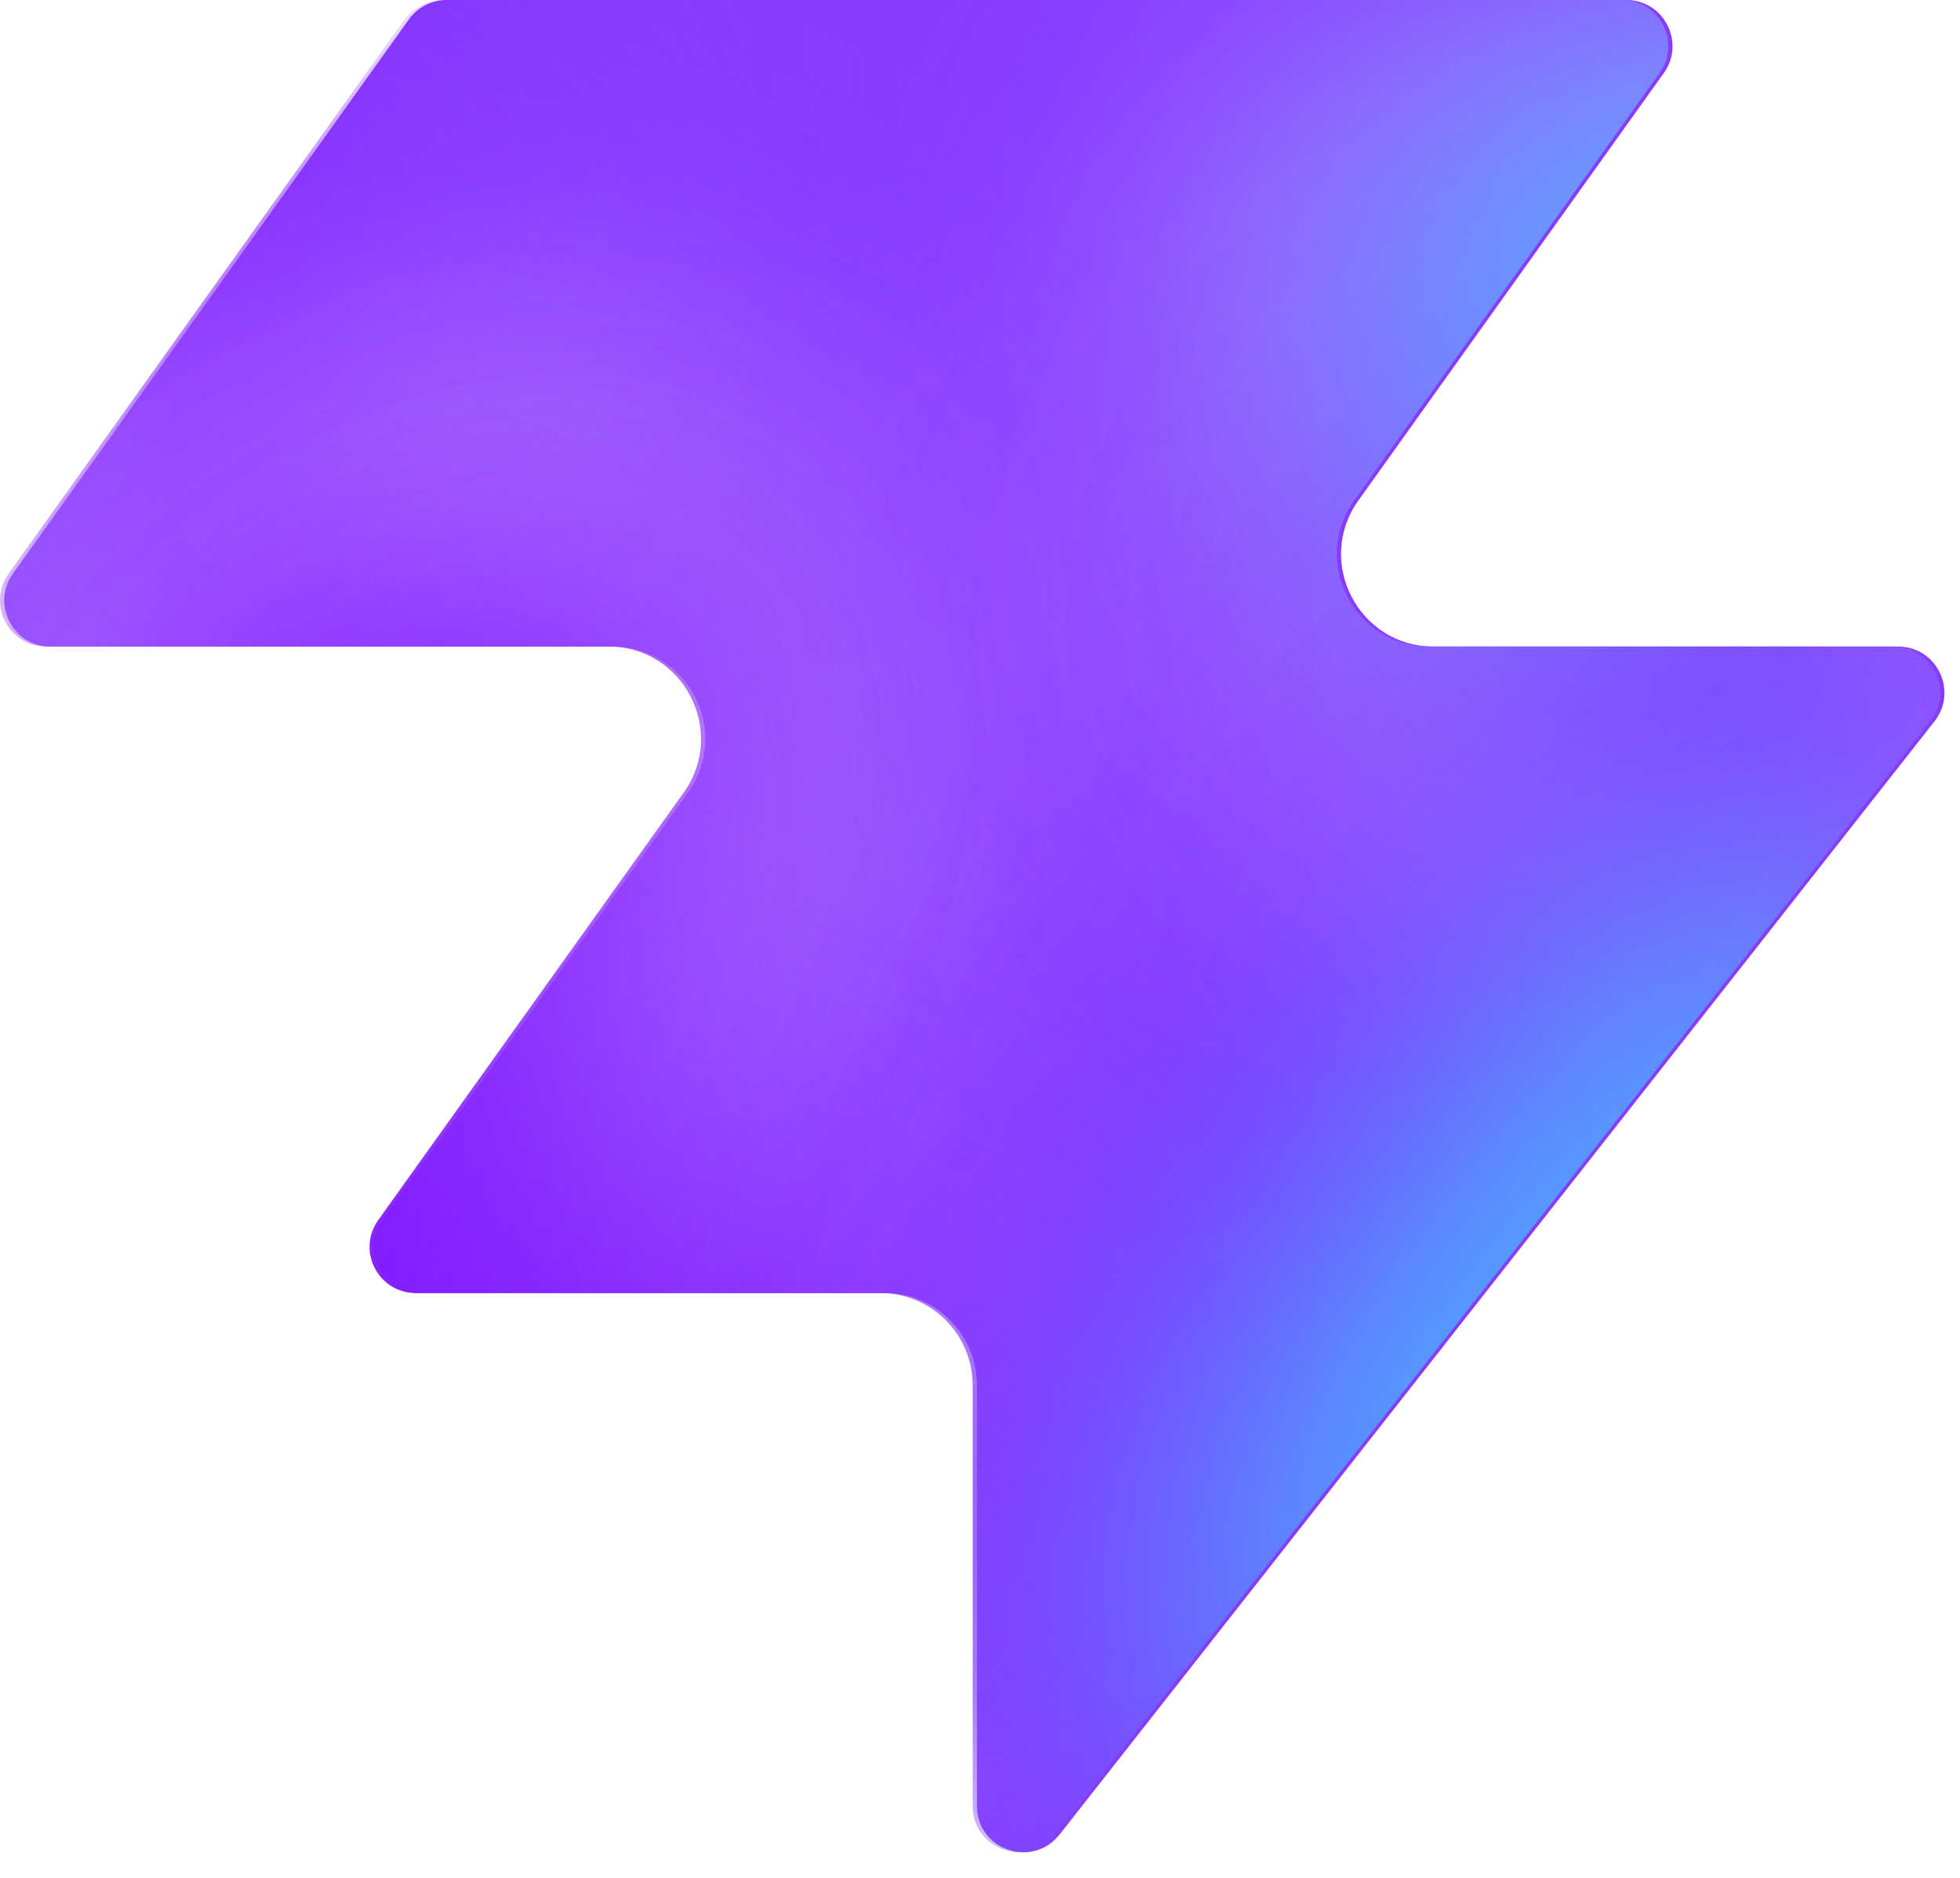
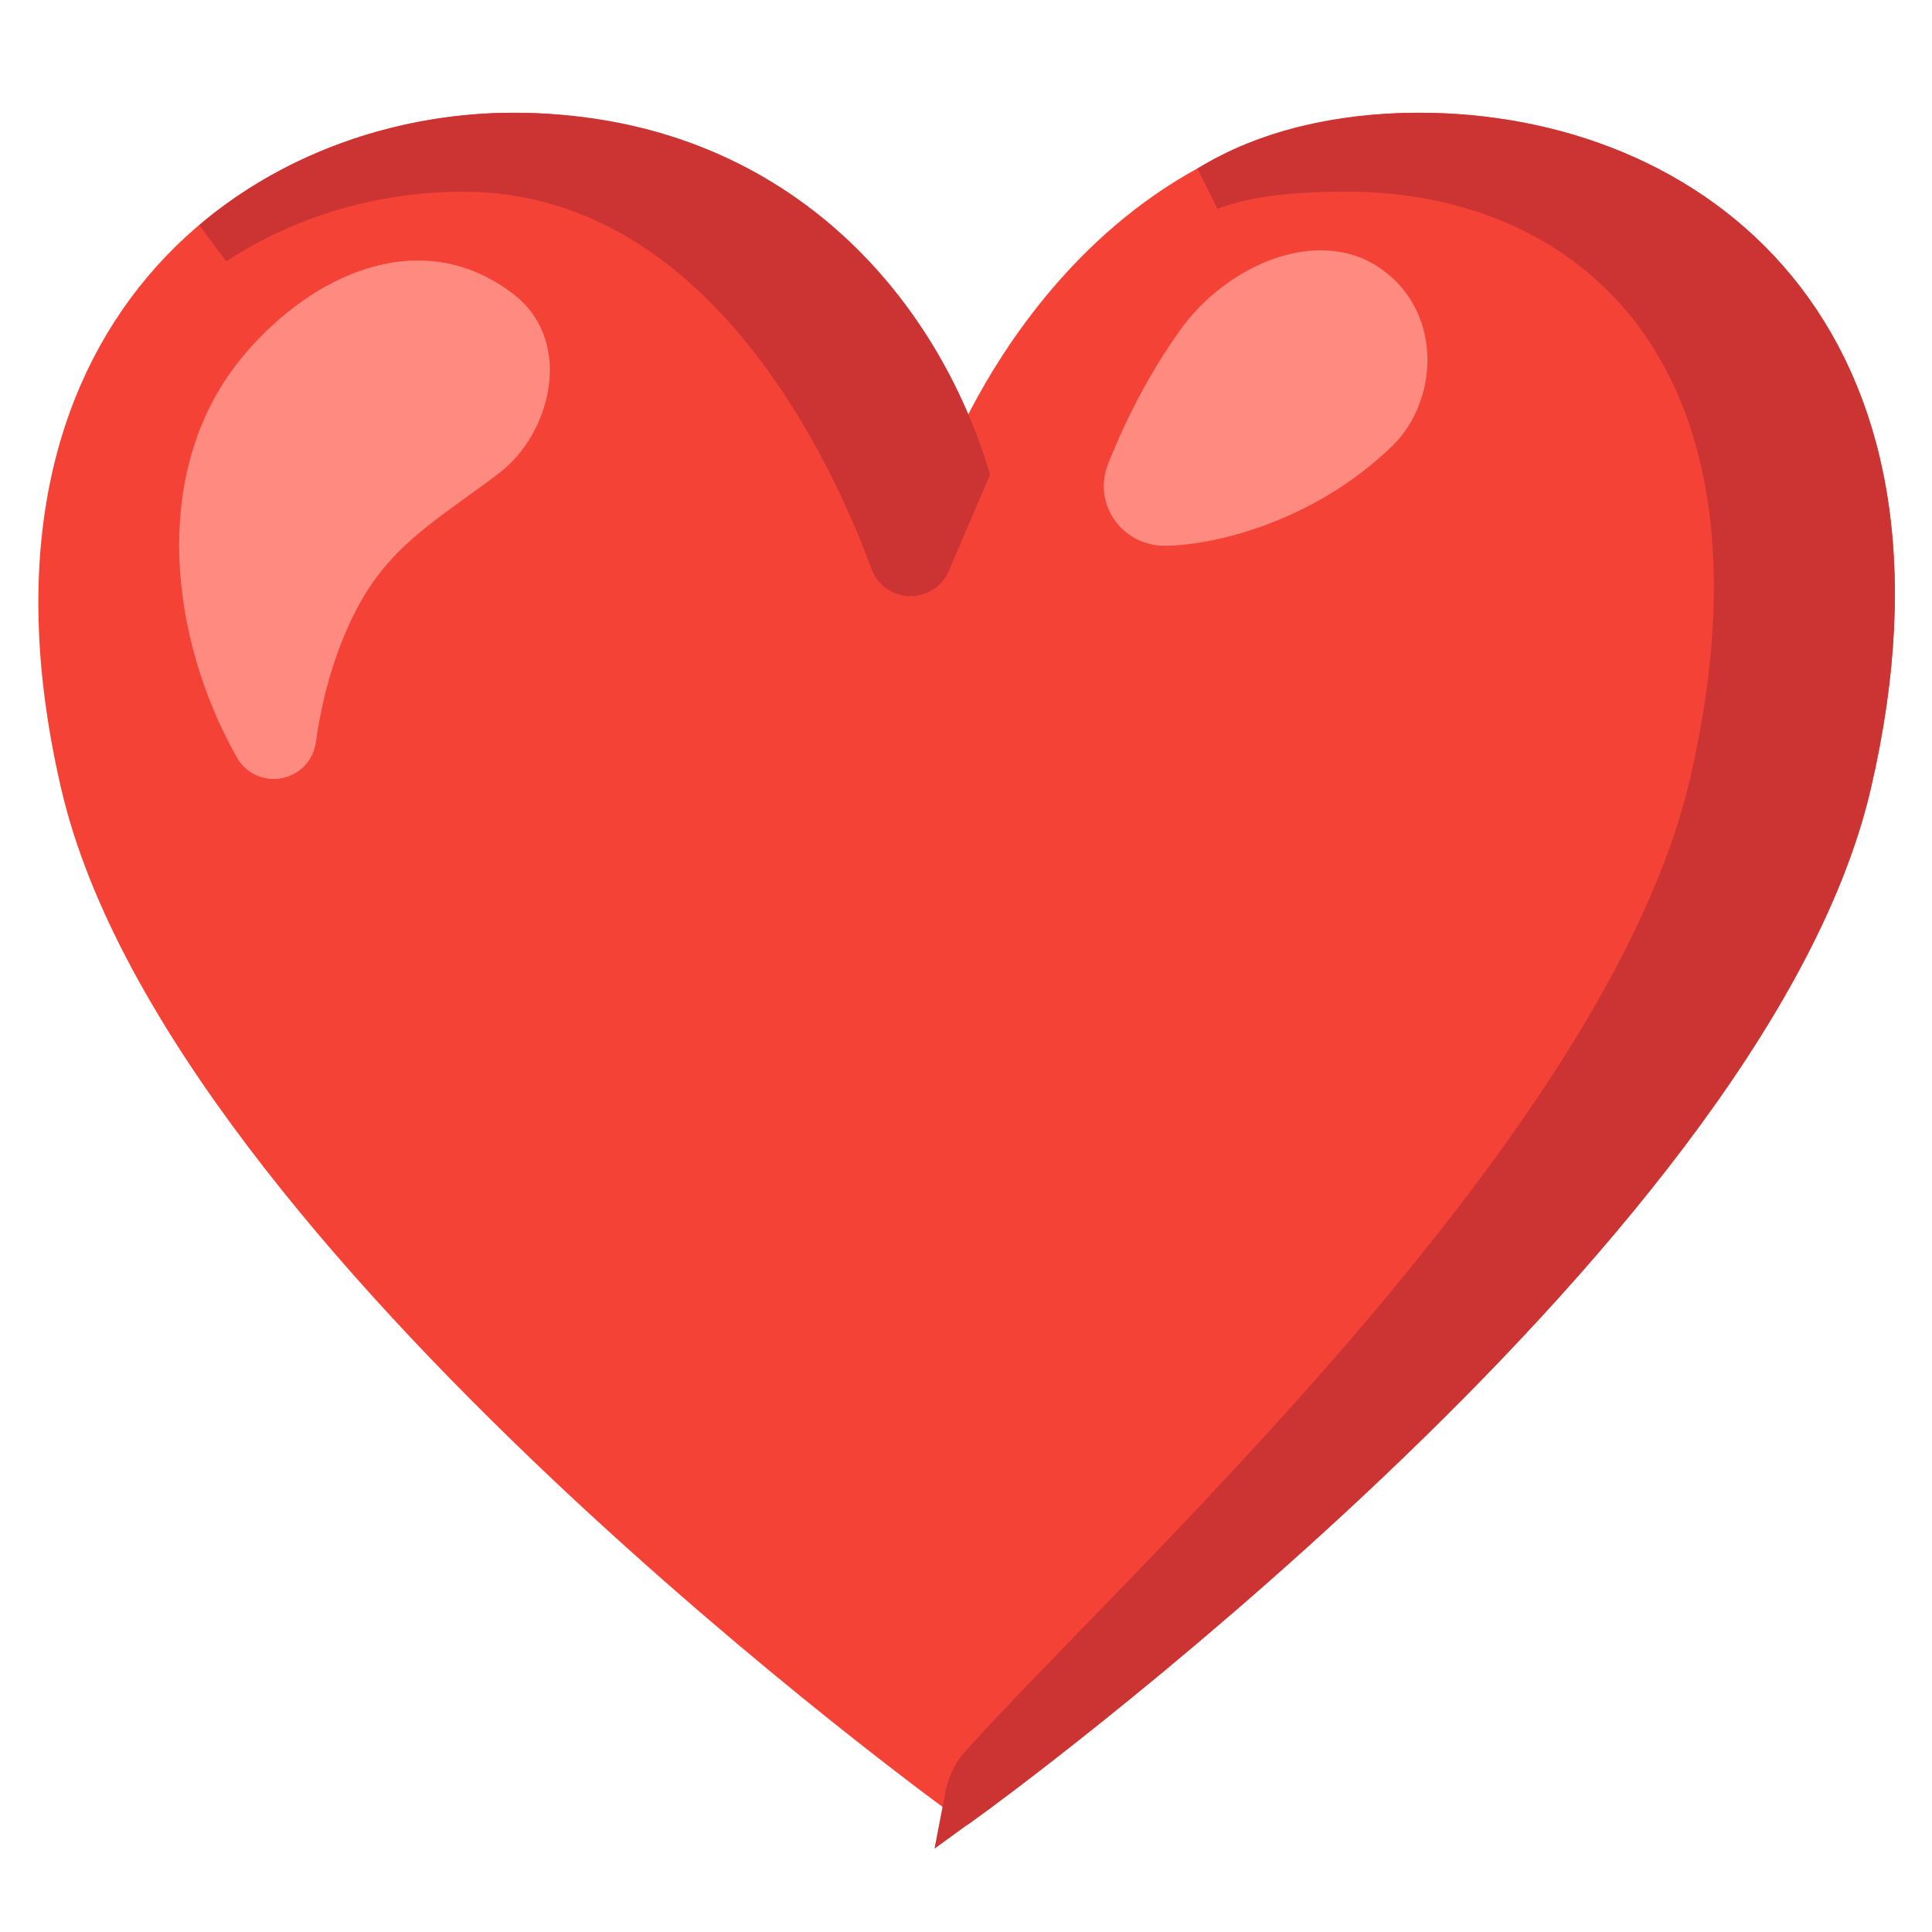
- <svg xmlns="http://www.w3.org/2000/svg" width="48" height="46" fill="none" viewBox="0 0 48 46">
-   <path fill="#863bff" d="M25.946 44.938c-.664.845-2.021.375-2.021-.698V33.937a2.26 2.26 0 0 0-2.262-2.262H10.287c-.92 0-1.456-1.04-.92-1.788l7.48-10.471c1.07-1.497 0-3.578-1.842-3.578H1.237c-.92 0-1.456-1.04-.92-1.788L10.013.474c.214-.297.556-.474.92-.474h28.894c.92 0 1.456 1.04.92 1.788l-7.48 10.471c-1.07 1.498 0 3.579 1.842 3.579h11.377c.943 0 1.473 1.088.89 1.83L25.947 44.94z" style="fill:#863bff;fill:color(display-p3 .525 .23 1);fill-opacity:1" />
-   <mask id="a" width="48" height="46" x="0" y="0" maskUnits="userSpaceOnUse" style="mask-type:alpha">
-     <path fill="#000" d="M25.842 44.938c-.664.844-2.021.375-2.021-.698V33.937a2.26 2.26 0 0 0-2.262-2.262H10.183c-.92 0-1.456-1.04-.92-1.788l7.48-10.471c1.07-1.498 0-3.579-1.842-3.579H1.133c-.92 0-1.456-1.04-.92-1.787L9.91.473c.214-.297.556-.474.92-.474h28.894c.92 0 1.456 1.04.92 1.788l-7.48 10.471c-1.07 1.498 0 3.578 1.842 3.578h11.377c.943 0 1.473 1.088.89 1.832L25.843 44.94z" style="fill:#000;fill-opacity:1" />
-   </mask>
-   <g mask="url(#a)">
-     <g filter="url(#b)">
-       <ellipse cx="5.508" cy="14.704" fill="#ede6ff" rx="5.508" ry="14.704" style="fill:#ede6ff;fill:color(display-p3 .927 .903 1);fill-opacity:1" transform="matrix(.00324 1 1 -.00324 -4.47 31.516)" />
-     </g>
-     <g filter="url(#c)">
-       <ellipse cx="10.399" cy="29.851" fill="#ede6ff" rx="10.399" ry="29.851" style="fill:#ede6ff;fill:color(display-p3 .927 .903 1);fill-opacity:1" transform="matrix(.00324 1 1 -.00324 -39.328 7.883)" />
-     </g>
-     <g filter="url(#d)">
-       <ellipse cx="5.508" cy="30.487" fill="#7e14ff" rx="5.508" ry="30.487" style="fill:#7e14ff;fill:color(display-p3 .492 .077 1);fill-opacity:1" transform="rotate(89.814 -25.913 -14.639)scale(1 -1)" />
-     </g>
-     <g filter="url(#e)">
-       <ellipse cx="5.508" cy="30.599" fill="#7e14ff" rx="5.508" ry="30.599" style="fill:#7e14ff;fill:color(display-p3 .492 .077 1);fill-opacity:1" transform="rotate(89.814 -32.644 -3.334)scale(1 -1)" />
-     </g>
-     <g filter="url(#f)">
-       <ellipse cx="5.508" cy="30.599" fill="#7e14ff" rx="5.508" ry="30.599" style="fill:#7e14ff;fill:color(display-p3 .492 .077 1);fill-opacity:1" transform="matrix(.00324 1 1 -.00324 -34.34 30.47)" />
-     </g>
-     <g filter="url(#g)">
-       <ellipse cx="14.072" cy="22.078" fill="#ede6ff" rx="14.072" ry="22.078" style="fill:#ede6ff;fill:color(display-p3 .927 .903 1);fill-opacity:1" transform="rotate(93.35 24.506 48.493)scale(-1 1)" />
-     </g>
-     <g filter="url(#h)">
-       <ellipse cx="3.47" cy="21.501" fill="#7e14ff" rx="3.47" ry="21.501" style="fill:#7e14ff;fill:color(display-p3 .492 .077 1);fill-opacity:1" transform="rotate(89.009 28.708 47.59)scale(-1 1)" />
-     </g>
-     <g filter="url(#i)">
-       <ellipse cx="3.47" cy="21.501" fill="#7e14ff" rx="3.47" ry="21.501" style="fill:#7e14ff;fill:color(display-p3 .492 .077 1);fill-opacity:1" transform="rotate(89.009 28.708 47.59)scale(-1 1)" />
-     </g>
-     <g filter="url(#j)">
-       <ellipse cx=".387" cy="8.972" fill="#7e14ff" rx="4.407" ry="29.108" style="fill:#7e14ff;fill:color(display-p3 .492 .077 1);fill-opacity:1" transform="rotate(39.51 .387 8.972)" />
-     </g>
-     <g filter="url(#k)">
-       <ellipse cx="47.523" cy="-6.092" fill="#7e14ff" rx="4.407" ry="29.108" style="fill:#7e14ff;fill:color(display-p3 .492 .077 1);fill-opacity:1" transform="rotate(37.892 47.523 -6.092)" />
-     </g>
-     <g filter="url(#l)">
-       <ellipse cx="41.412" cy="6.333" fill="#47bfff" rx="5.971" ry="9.665" style="fill:#47bfff;fill:color(display-p3 .28 .748 1);fill-opacity:1" transform="rotate(37.892 41.412 6.333)" />
-     </g>
-     <g filter="url(#m)">
-       <ellipse cx="-1.879" cy="38.332" fill="#7e14ff" rx="4.407" ry="29.108" style="fill:#7e14ff;fill:color(display-p3 .492 .077 1);fill-opacity:1" transform="rotate(37.892 -1.88 38.332)" />
-     </g>
-     <g filter="url(#n)">
-       <ellipse cx="-1.879" cy="38.332" fill="#7e14ff" rx="4.407" ry="29.108" style="fill:#7e14ff;fill:color(display-p3 .492 .077 1);fill-opacity:1" transform="rotate(37.892 -1.88 38.332)" />
-     </g>
-     <g filter="url(#o)">
-       <ellipse cx="35.651" cy="29.907" fill="#7e14ff" rx="4.407" ry="29.108" style="fill:#7e14ff;fill:color(display-p3 .492 .077 1);fill-opacity:1" transform="rotate(37.892 35.651 29.907)" />
-     </g>
-     <g filter="url(#p)">
-       <ellipse cx="38.418" cy="32.4" fill="#47bfff" rx="5.971" ry="15.297" style="fill:#47bfff;fill:color(display-p3 .28 .748 1);fill-opacity:1" transform="rotate(37.892 38.418 32.4)" />
-     </g>
-   </g>
-   <defs>
-     <filter id="b" width="60.045" height="41.654" x="-19.77" y="16.149" color-interpolation-filters="sRGB" filterUnits="userSpaceOnUse">
-       <feFlood flood-opacity="0" result="BackgroundImageFix" />
-       <feBlend in="SourceGraphic" in2="BackgroundImageFix" result="shape" />
-       <feGaussianBlur result="effect1_foregroundBlur_2002_17158" stdDeviation="7.659" />
-     </filter>
-     <filter id="c" width="90.34" height="51.437" x="-54.613" y="-7.533" color-interpolation-filters="sRGB" filterUnits="userSpaceOnUse">
-       <feFlood flood-opacity="0" result="BackgroundImageFix" />
-       <feBlend in="SourceGraphic" in2="BackgroundImageFix" result="shape" />
-       <feGaussianBlur result="effect1_foregroundBlur_2002_17158" stdDeviation="7.659" />
-     </filter>
-     <filter id="d" width="79.355" height="29.4" x="-49.64" y="2.03" color-interpolation-filters="sRGB" filterUnits="userSpaceOnUse">
-       <feFlood flood-opacity="0" result="BackgroundImageFix" />
-       <feBlend in="SourceGraphic" in2="BackgroundImageFix" result="shape" />
-       <feGaussianBlur result="effect1_foregroundBlur_2002_17158" stdDeviation="4.596" />
-     </filter>
-     <filter id="e" width="79.579" height="29.4" x="-45.045" y="20.029" color-interpolation-filters="sRGB" filterUnits="userSpaceOnUse">
-       <feFlood flood-opacity="0" result="BackgroundImageFix" />
-       <feBlend in="SourceGraphic" in2="BackgroundImageFix" result="shape" />
-       <feGaussianBlur result="effect1_foregroundBlur_2002_17158" stdDeviation="4.596" />
-     </filter>
-     <filter id="f" width="79.579" height="29.4" x="-43.513" y="21.178" color-interpolation-filters="sRGB" filterUnits="userSpaceOnUse">
-       <feFlood flood-opacity="0" result="BackgroundImageFix" />
-       <feBlend in="SourceGraphic" in2="BackgroundImageFix" result="shape" />
-       <feGaussianBlur result="effect1_foregroundBlur_2002_17158" stdDeviation="4.596" />
-     </filter>
-     <filter id="g" width="74.749" height="58.852" x="15.756" y="-17.901" color-interpolation-filters="sRGB" filterUnits="userSpaceOnUse">
-       <feFlood flood-opacity="0" result="BackgroundImageFix" />
-       <feBlend in="SourceGraphic" in2="BackgroundImageFix" result="shape" />
-       <feGaussianBlur result="effect1_foregroundBlur_2002_17158" stdDeviation="7.659" />
-     </filter>
-     <filter id="h" width="61.377" height="25.362" x="23.548" y="2.284" color-interpolation-filters="sRGB" filterUnits="userSpaceOnUse">
-       <feFlood flood-opacity="0" result="BackgroundImageFix" />
-       <feBlend in="SourceGraphic" in2="BackgroundImageFix" result="shape" />
-       <feGaussianBlur result="effect1_foregroundBlur_2002_17158" stdDeviation="4.596" />
-     </filter>
-     <filter id="i" width="61.377" height="25.362" x="23.548" y="2.284" color-interpolation-filters="sRGB" filterUnits="userSpaceOnUse">
-       <feFlood flood-opacity="0" result="BackgroundImageFix" />
-       <feBlend in="SourceGraphic" in2="BackgroundImageFix" result="shape" />
-       <feGaussianBlur result="effect1_foregroundBlur_2002_17158" stdDeviation="4.596" />
-     </filter>
-     <filter id="j" width="56.045" height="63.649" x="-27.636" y="-22.853" color-interpolation-filters="sRGB" filterUnits="userSpaceOnUse">
-       <feFlood flood-opacity="0" result="BackgroundImageFix" />
-       <feBlend in="SourceGraphic" in2="BackgroundImageFix" result="shape" />
-       <feGaussianBlur result="effect1_foregroundBlur_2002_17158" stdDeviation="4.596" />
-     </filter>
-     <filter id="k" width="54.814" height="64.646" x="20.116" y="-38.415" color-interpolation-filters="sRGB" filterUnits="userSpaceOnUse">
-       <feFlood flood-opacity="0" result="BackgroundImageFix" />
-       <feBlend in="SourceGraphic" in2="BackgroundImageFix" result="shape" />
-       <feGaussianBlur result="effect1_foregroundBlur_2002_17158" stdDeviation="4.596" />
-     </filter>
-     <filter id="l" width="33.541" height="35.313" x="24.641" y="-11.323" color-interpolation-filters="sRGB" filterUnits="userSpaceOnUse">
-       <feFlood flood-opacity="0" result="BackgroundImageFix" />
-       <feBlend in="SourceGraphic" in2="BackgroundImageFix" result="shape" />
-       <feGaussianBlur result="effect1_foregroundBlur_2002_17158" stdDeviation="4.596" />
-     </filter>
-     <filter id="m" width="54.814" height="64.646" x="-29.286" y="6.009" color-interpolation-filters="sRGB" filterUnits="userSpaceOnUse">
-       <feFlood flood-opacity="0" result="BackgroundImageFix" />
-       <feBlend in="SourceGraphic" in2="BackgroundImageFix" result="shape" />
-       <feGaussianBlur result="effect1_foregroundBlur_2002_17158" stdDeviation="4.596" />
-     </filter>
-     <filter id="n" width="54.814" height="64.646" x="-29.286" y="6.009" color-interpolation-filters="sRGB" filterUnits="userSpaceOnUse">
-       <feFlood flood-opacity="0" result="BackgroundImageFix" />
-       <feBlend in="SourceGraphic" in2="BackgroundImageFix" result="shape" />
-       <feGaussianBlur result="effect1_foregroundBlur_2002_17158" stdDeviation="4.596" />
-     </filter>
-     <filter id="o" width="54.814" height="64.646" x="8.244" y="-2.416" color-interpolation-filters="sRGB" filterUnits="userSpaceOnUse">
-       <feFlood flood-opacity="0" result="BackgroundImageFix" />
-       <feBlend in="SourceGraphic" in2="BackgroundImageFix" result="shape" />
-       <feGaussianBlur result="effect1_foregroundBlur_2002_17158" stdDeviation="4.596" />
-     </filter>
-     <filter id="p" width="39.409" height="43.623" x="18.713" y="10.588" color-interpolation-filters="sRGB" filterUnits="userSpaceOnUse">
-       <feFlood flood-opacity="0" result="BackgroundImageFix" />
-       <feBlend in="SourceGraphic" in2="BackgroundImageFix" result="shape" />
-       <feGaussianBlur result="effect1_foregroundBlur_2002_17158" stdDeviation="4.596" />
-     </filter>
-   </defs>
+ <svg xmlns="http://www.w3.org/2000/svg" width="128" height="128" viewBox="0 0 128 128">
+   <path fill="#f44336" d="M93.99 8.97c-21.91 0-29.96 22.39-29.96 22.39s-7.94-22.39-30-22.39c-16.58 0-35.48 13.14-28.5 43.01s58.56 67.08 58.56 67.08s51.39-37.21 58.38-67.08c6.98-29.87-10.56-43.01-28.48-43.01" stroke-width="3" stroke="#f44336" />
+   <path fill="#c33" d="M30.65 11.2c17.2 0 25.74 18.49 28.5 25.98c.39 1.07 1.88 1.1 2.33.06L64 31.35C60.45 20.01 50.69 8.97 34.03 8.97c-6.9 0-14.19 2.28-19.86 7.09c5.01-3.29 10.88-4.86 16.48-4.86m63.34-2.23c-5.29 0-10.11 1.15-13.87 3.47c2.64-1.02 5.91-1.24 9.15-1.24c16.21 0 30.72 12.29 24.17 40.7c-5.62 24.39-38.46 53.98-48.49 65.27c-.64.72-.86 1.88-.86 1.88s51.39-37.21 58.38-67.08c6.98-29.86-10.53-43-28.48-43" stroke-width="3" stroke="#c33" />
+   <path fill="#ff8a80" d="M17.04 24.82c3.75-4.68 10.45-8.55 16.13-4.09c3.07 2.41 1.73 7.35-1.02 9.43c-4 3.04-7.48 4.87-9.92 9.63c-1.46 2.86-2.34 5.99-2.79 9.18c-.18 1.26-1.83 1.57-2.45.46c-4.22-7.48-5.42-17.78.05-24.61m60.12 9.84c-1.76 0-3-1.7-2.36-3.34c1.19-3.02 2.73-5.94 4.58-8.54c2.74-3.84 7.95-6.08 11.25-3.75c3.38 2.38 2.94 7.14.57 9.44c-5.09 4.93-11.51 6.19-14.04 6.19" stroke-width="3" stroke="#ff8a80" />
</svg>
